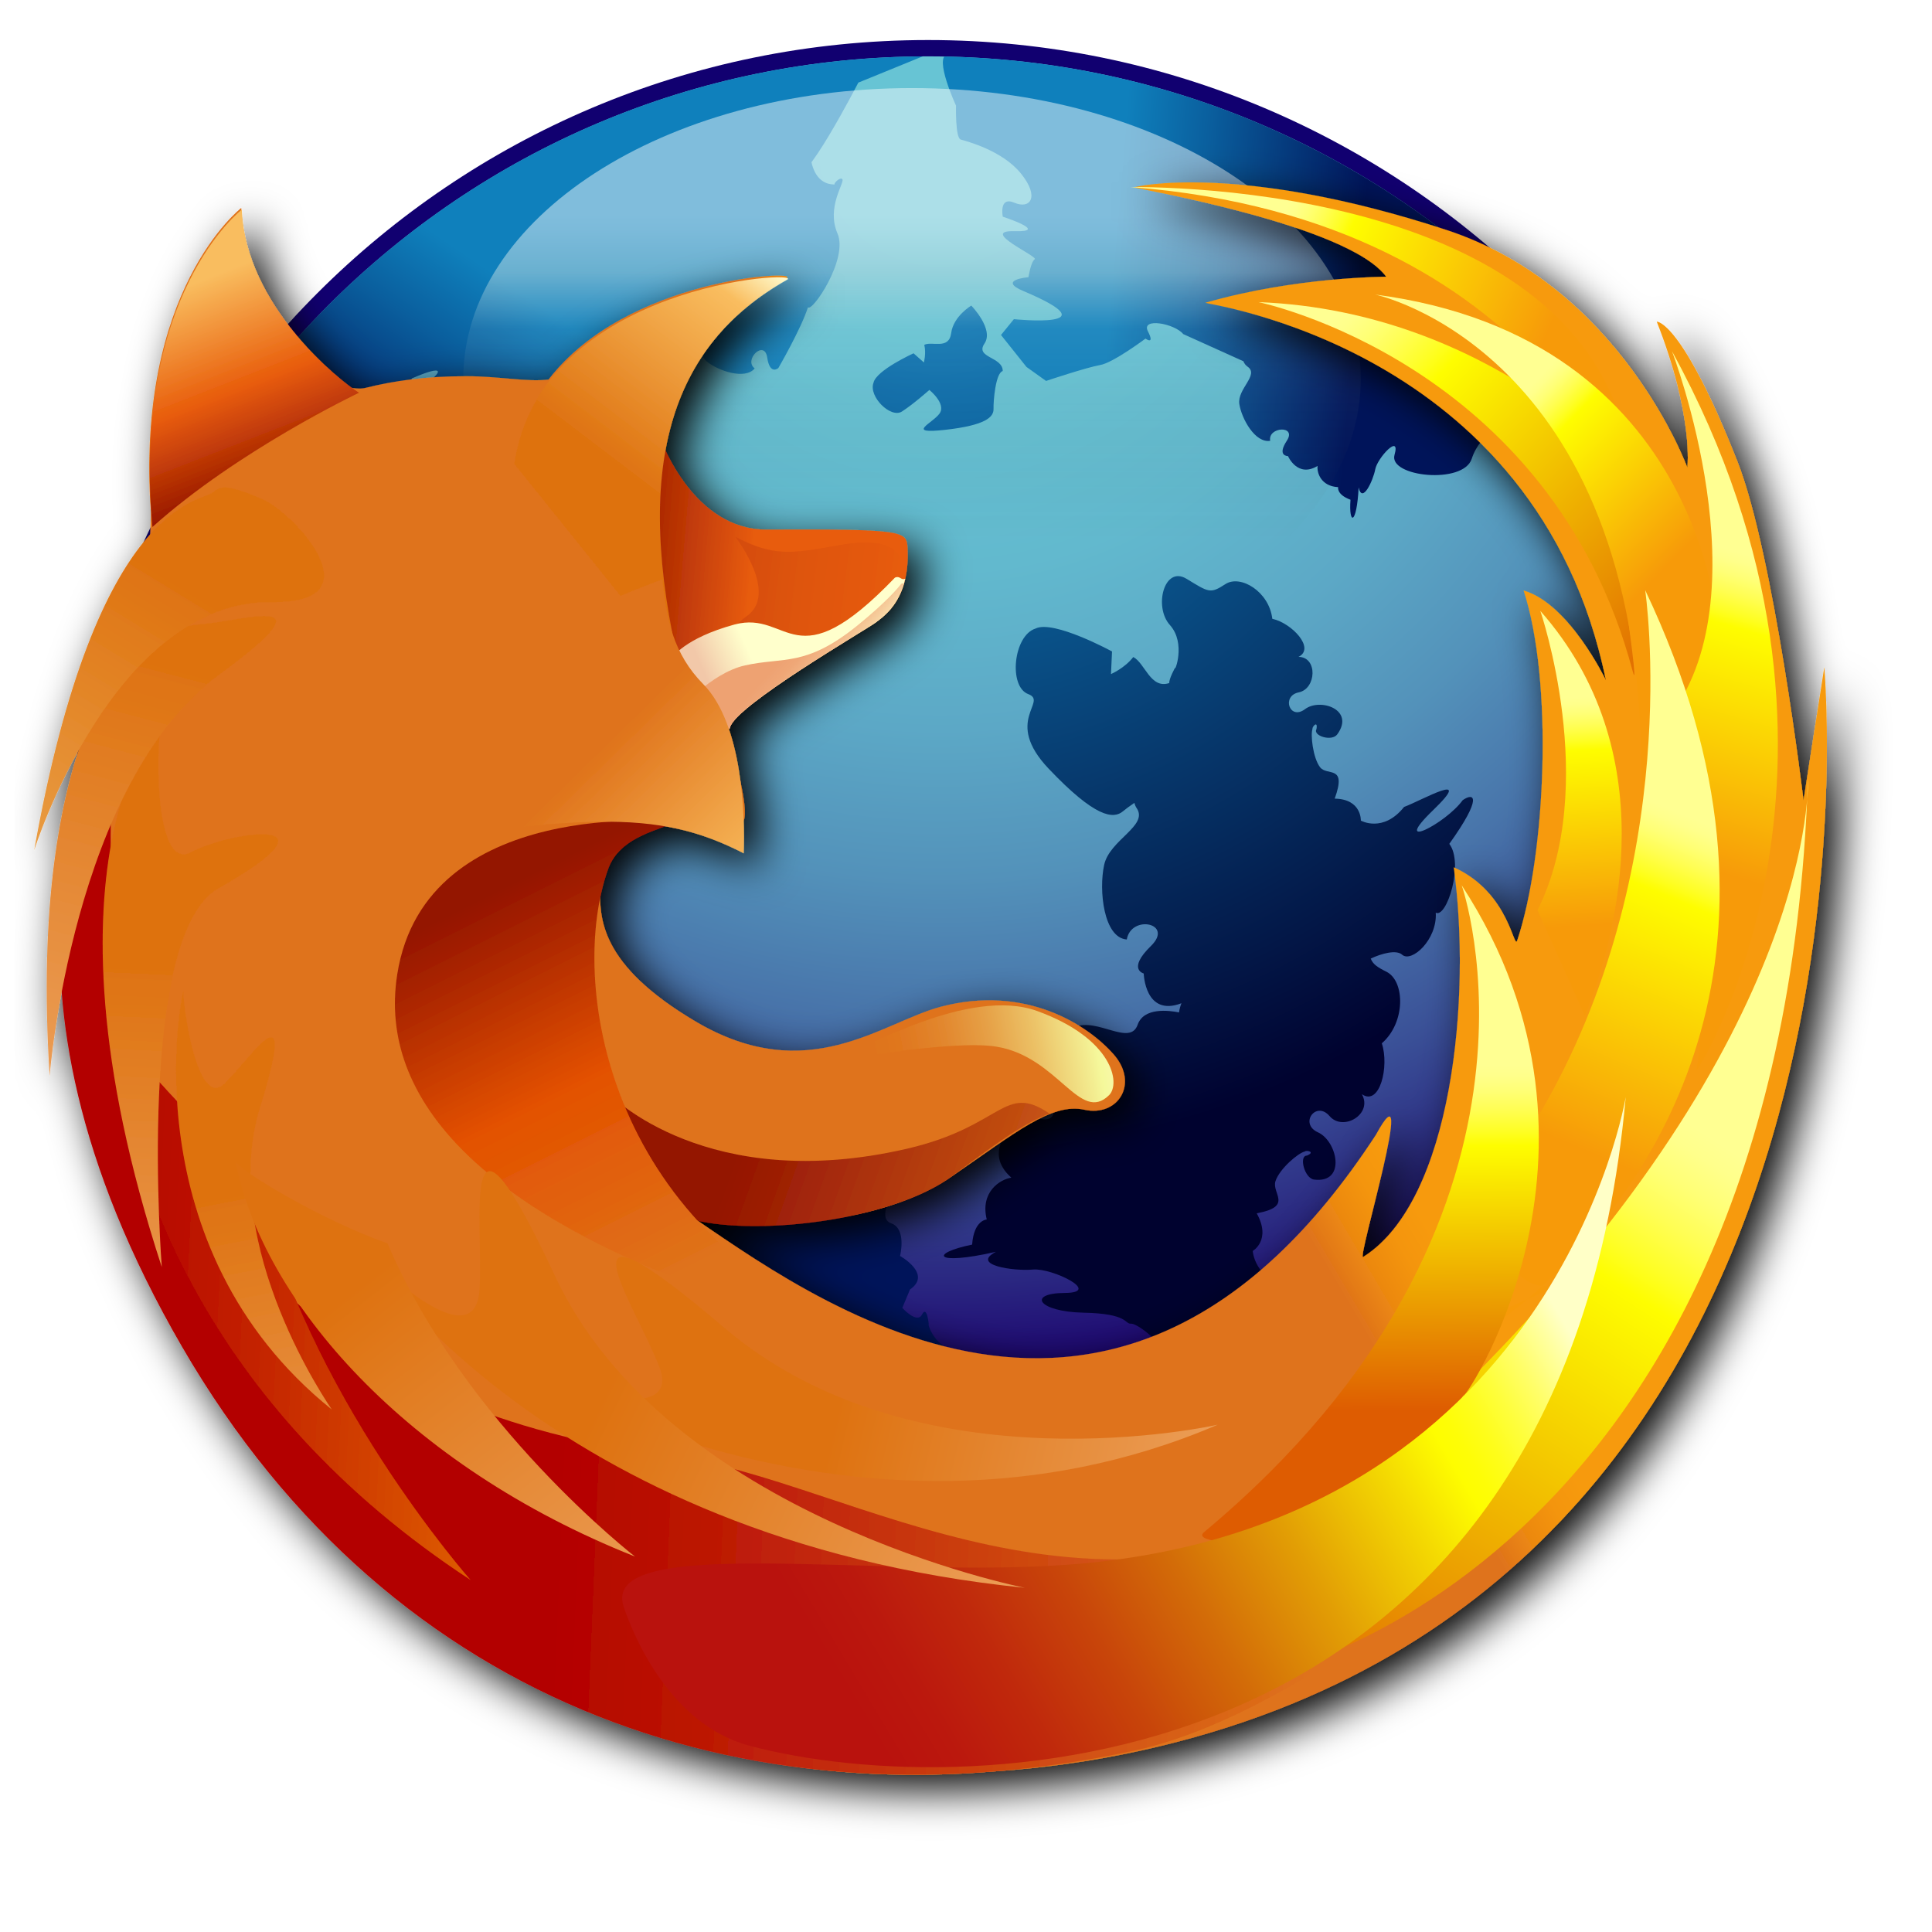
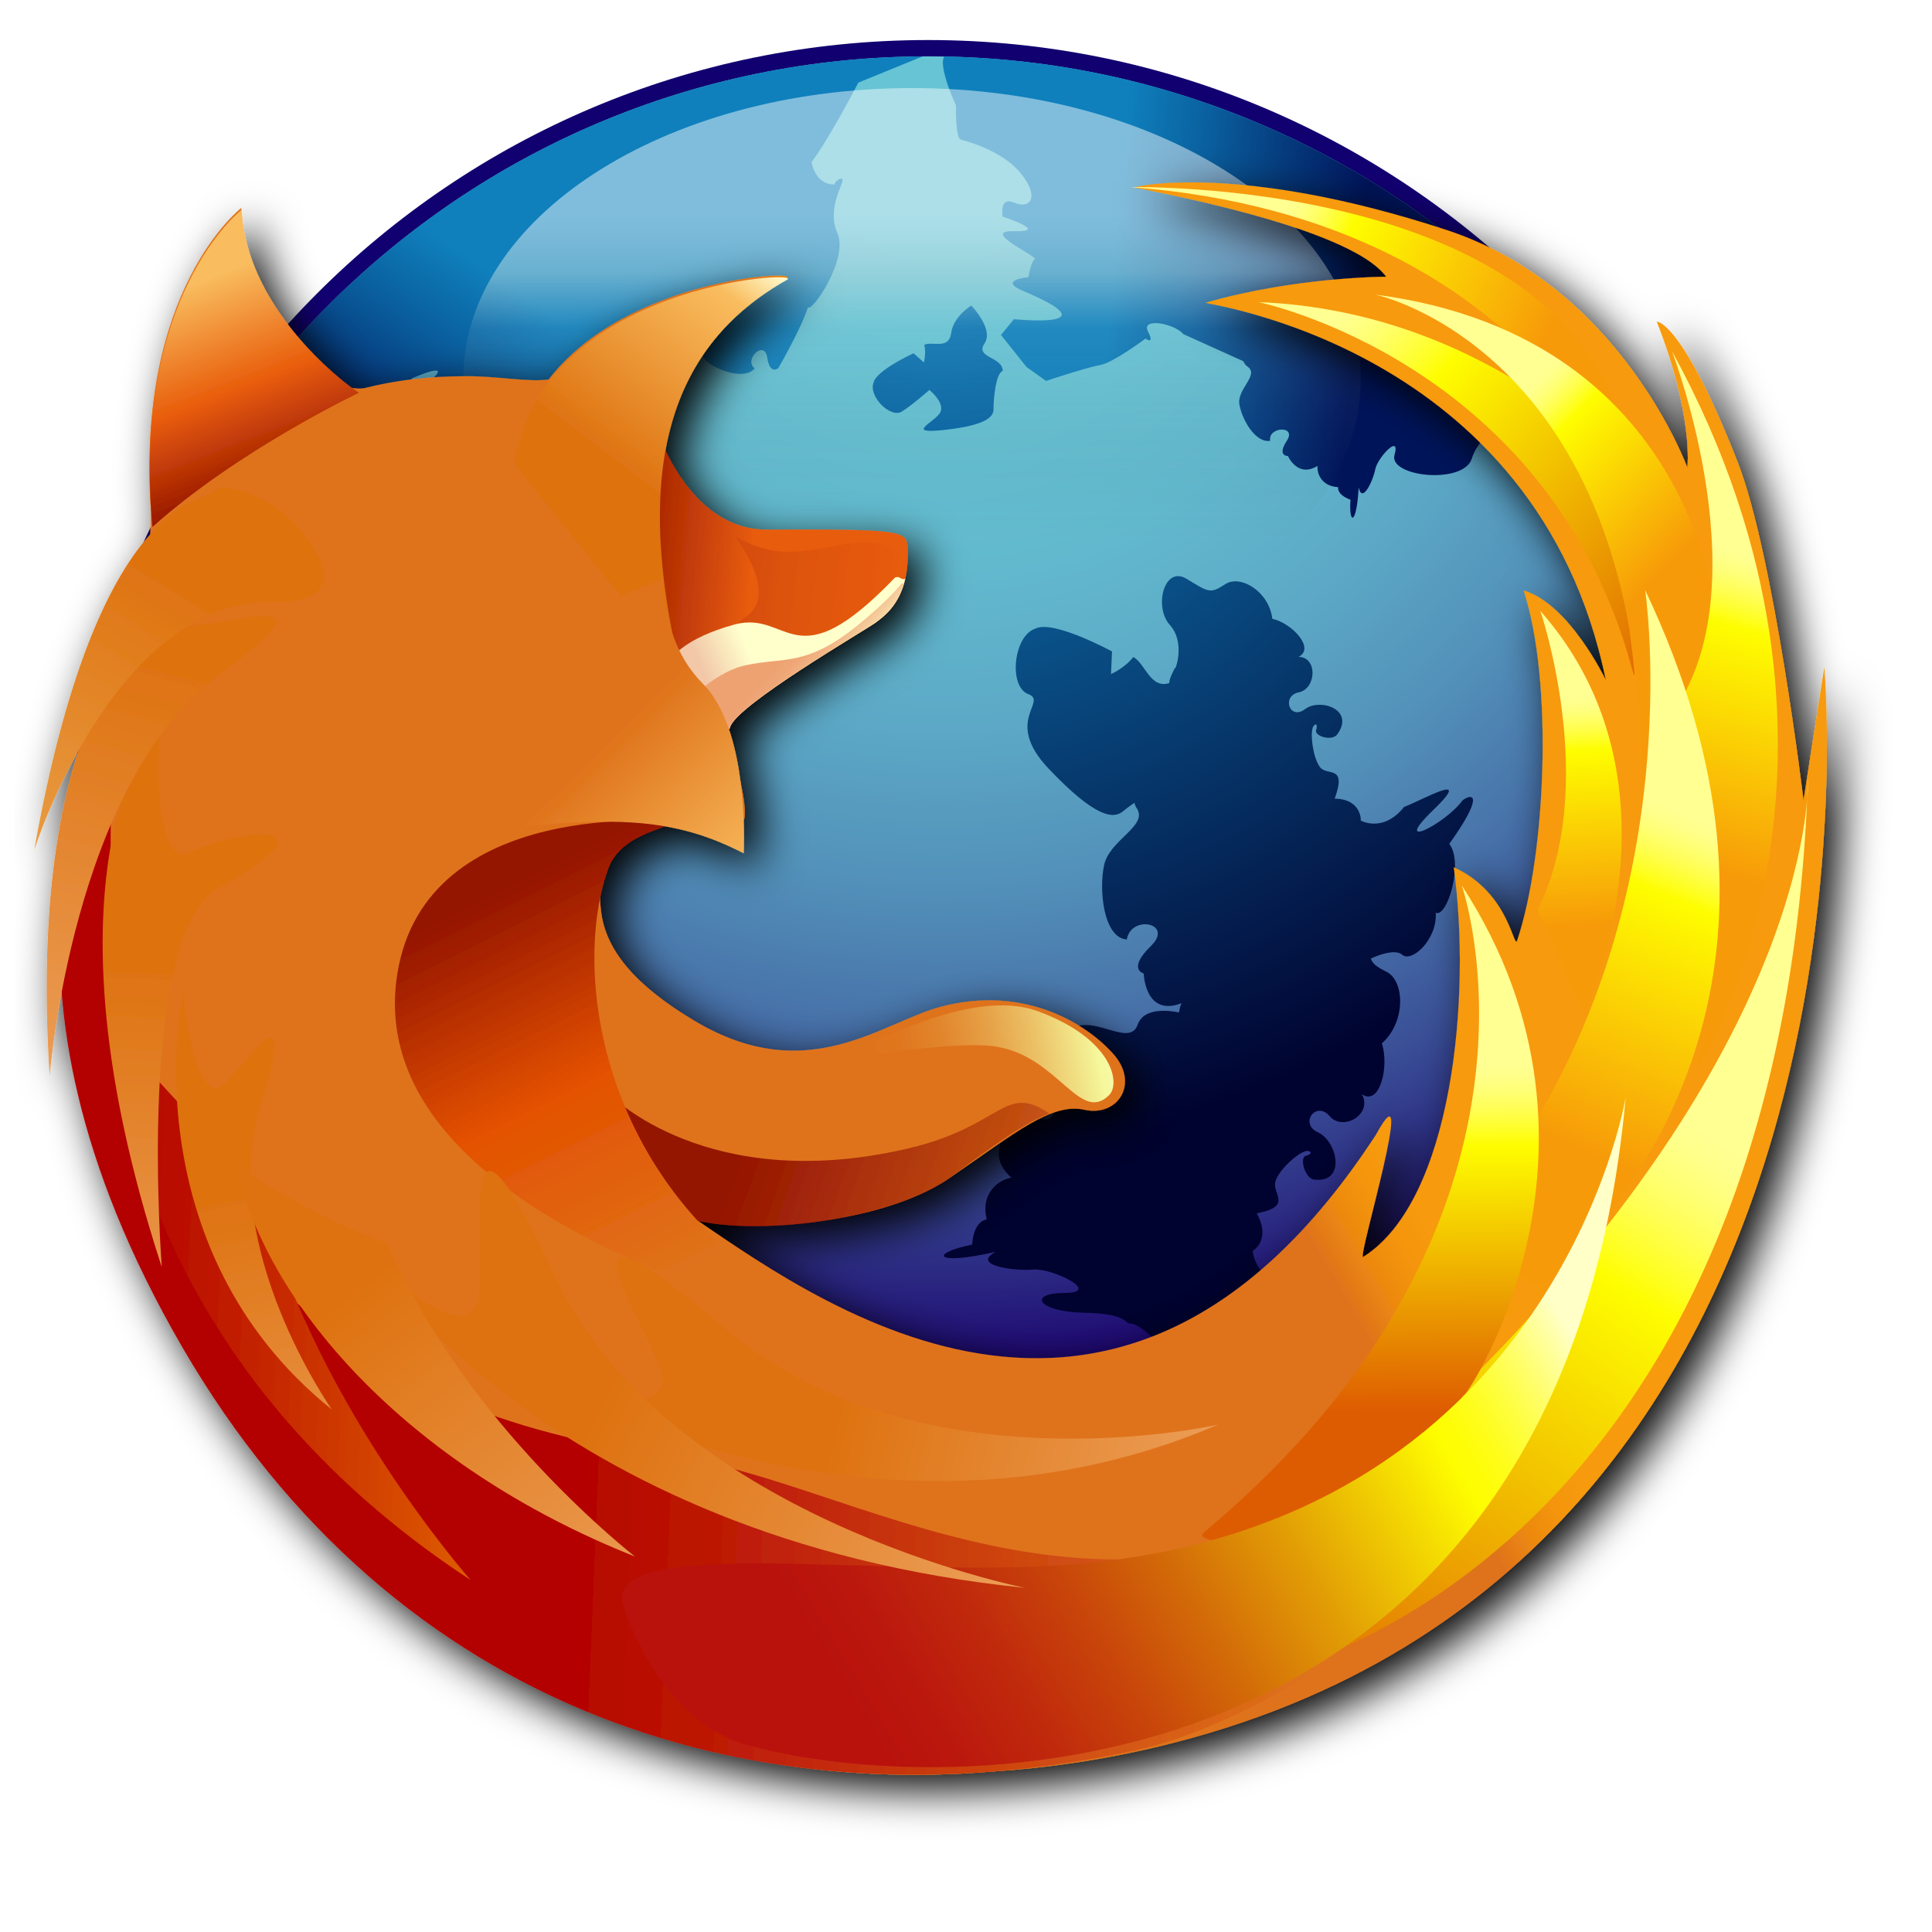
<svg xmlns="http://www.w3.org/2000/svg" xmlns:xlink="http://www.w3.org/1999/xlink" width="256" height="256" viewBox="0 0 132.72 127.219">
  <g>
    <g>
      <ellipse fill="#110070" cx="63.755" cy="59.375" rx="59.336" ry="59.375" />
      <radialGradient id="firefox-logo-61" cx="64.569" cy="7.227" r="104.221" fx="64.569" fy="7.227" gradientUnits="userSpaceOnUse">
        <stop offset="0" style="stop-color:#67C5D5" />
        <stop offset="0.16" style="stop-color:#66C2D3" />
        <stop offset="0.28" style="stop-color:#62B9CE" />
        <stop offset="0.385" style="stop-color:#5CA8C6" />
        <stop offset="0.483" style="stop-color:#5392BA" />
        <stop offset="0.576" style="stop-color:#4874AA" />
        <stop offset="0.665" style="stop-color:#3A5097" />
        <stop offset="0.749" style="stop-color:#2A2781" />
        <stop offset="0.815" style="stop-color:#1B006D" />
        <stop offset="1" style="stop-color:#596AAD" />
      </radialGradient>
      <ellipse fill="url(#firefox-logo-61)" cx="63.755" cy="59.375" rx="58.215" ry="58.254" />
-       <radialGradient id="firefox-logo-62" cx="64.552" cy="14.175" r="52.232" fx="64.552" fy="14.175" gradientUnits="userSpaceOnUse">
-         <stop offset="0" style="stop-color:#0F80BC" />
-         <stop offset="0.338" style="stop-color:#0A5F9E" />
-         <stop offset="1" style="stop-color:#00145A" />
-       </radialGradient>
-       <path fill="url(#firefox-logo-62)" d="M55.405,89.446c-0.072-0.316-0.857-1.233-1.458-1.438 c-0.599-0.205-1.188,0.884-1.574-0.924c-1.266,0.726-1.812-0.2-1.812-0.2s-1.365,0.08-1.629,1.751 c-0.65,0.769-2.316,3.566-1.431,0.657c0.891-2.927-0.94-0.23-1.11,1.24c-0.318,0.653-0.855,0.719-0.517-2.218 c-1.173-0.405-1.772-3.127-1.129-3.179c-0.747-1.041-0.16-2.633,0.462-2.548c0.622,0.08,1.69-1.36,1.657-1.694 c-0.033-0.333,0.482-0.095,0.45-2.336c-0.033-2.247,0.847-2.803,0.919-0.924c0.076,1.872,1.194-0.613,1.079-1.566 c-0.116-0.949,0.112-3.094,0.793-1.826c-0.793-3.137-0.167-3.261,0.309-1.173c1.193,0.094,1.234,0.73,1.234,0.73 c1.321-0.325,1.954,0.67,2.056,1.228c1.224-1.445,2.46,0.113,2.46,0.113s0.853-0.283,0.445,1.2 c-0.41,1.478,1.772,0.678,1.251-0.384c1.073-0.543,2.666,1.102,3.168,2.224c0.502,1.127-0.86,2.723,0.202,3.109 c1.068,0.384,0.6,2.242,0.6,2.242s2.232,1.238,0.683,2.301l-0.528,1.265c0,0,1.01,1.127,1.354,0.456 c0.344-0.672,0.466,0.683,0.466,0.683c-0.129-0.24,0.248,1.396,1.64,1.74c1.398,0.341,2.283,2.55,0.731,2.578 c-1.546,0.025-1.666-0.017-2.085,0.886c-0.417,0.899-2.391,0.931-3.413-0.233c-1.087,0.368-3.021-0.106-2.452-0.976 c-0.938,0.547-1.824-0.922-1.091-1.577c0.733-0.653-0.412-1.499-0.797-0.563c-0.381,0.935-2.404,1.396-2.263-0.195 c0.042-0.472,1.12-0.748,1.134-0.354C55.406,89.996,55.486,89.505,55.405,89.446z" />
      <radialGradient id="firefox-logo-65" cx="65.405" cy="19.12" r="57.383" fx="65.405" fy="19.12" gradientUnits="userSpaceOnUse">
        <stop offset="0" style="stop-color:#0F80BC" />
        <stop offset="0.264" style="stop-color:#0B629B" />
        <stop offset="0.844" style="stop-color:#031747" />
        <stop offset="1" style="stop-color:#00022F" />
      </radialGradient>
      <path fill="url(#firefox-logo-65)" d="M90.165,47.314c-0.042-0.123,0.384-0.62,0.27,0.024 c-0.262,0.458,1.058,0.87,1.428,0.36c1.241-1.7-1.17-2.522-2.216-1.732c-1.056,0.797-1.638-0.912-0.425-1.155 c1.209-0.245,1.311-2.43-0.021-2.438c1.176-0.58-0.453-2.318-1.799-2.615c-0.217-1.87-2.189-3.059-3.226-2.38 c-1.047,0.681-1.137,0.561-2.671-0.37c-1.528-0.927-2.264,1.928-1.14,3.175c1.131,1.256,0.311,3.281,0.358,2.935 c0,0-0.426,0.766-0.398,1.053c-1.294,0.439-1.672-1.383-2.475-1.786c-0.585,0.763-1.53,1.17-1.53,1.17l0.071-1.553 c0,0-4.017-2.188-5.251-1.575c-1.521,0.47-1.881,3.991-0.5,4.506c1.383,0.521-1.735,1.818,1.393,5.116 c3.213,3.386,4.455,3.483,5.111,2.932c0.162-0.139,0.442-0.347,0.784-0.578c0.031,0.13,0.083,0.255,0.163,0.373 c0.804,1.209-1.869,2.162-2.242,3.894c-0.379,1.751-0.03,5.007,1.556,5.118c0.302-1.735,3.27-1.122,1.655,0.45 c-1.644,1.603-0.491,1.886-0.491,1.886s0.078,3.003,2.592,2.043c-0.073,0.172-0.132,0.392-0.167,0.632 c-0.703-0.142-2.421-0.357-2.841,0.841c-0.53,1.512-2.774-0.512-4.344,0.167c-1.563,0.674-3.844,2.887-3.076,4.443 c1.476-0.7,2.606,2.456,0.544,1.808c-2.069-0.65-1.667,0.583-1.667,0.583s-2.154,1.699-0.137,3.508 c-0.775,0.118-2.152,0.981-1.688,2.874c0,0-0.885,0.032-1.004,1.726c-2.887,0.582-2.711,1.478,1.633,0.496 c-1.753,0.91,1.226,1.338,2.546,1.217c1.322-0.12,4.792,1.591,2.185,1.608c-2.612,0.016-1.834,1.294,1.294,1.355 c3.123,0.064,2.795,0.788,3.259,0.756c0.464-0.032,2.484,1.561,2.374,2.444c-0.113,0.884,2.116,1.801,3.566,0.788 c0.074,0.919,3.886,0.202,4.45-1.455c4.128,0.631,4.033-0.139,3.114-0.629c-2.067-0.316-5.86-3.063-1.746-1.65 c4.093,1.411,0.15-1.11-0.929-2.079c-2.35-0.457-2.47-2.416-2.47-2.416s1.298-0.739,0.274-2.586 c2.539-0.471,1.006-1.364,1.291-2.215c0.285-0.854,1.574-1.942,2.016-2.03c0.084-0.115,0.775,0.023,0.134,0.283 c-0.554,0.006-0.161,1.566,0.502,1.646c2.242,0.273,1.586-2.654,0.269-3.243c-1.32-0.594-0.135-2.204,0.792-1.12 c0.927,1.082,2.993-0.133,2.218-1.504c1.232,0.854,1.896-1.909,1.372-3.495c1.648-1.429,1.595-4.278,0.32-4.915 c-0.627-0.313-0.93-0.516-1.082-0.905c0.757-0.358,1.761-0.622,2.155-0.269c0.641,0.579,2.425-1.018,2.312-2.885 c0.751,0.412,1.947-3.395,0.931-4.727c2.326-3.252,1.699-3.547,0.921-3.002c-1.17,1.622-5.013,3.563-2.034,0.688 c2.892-2.791-0.769-0.675-1.994-0.222c-1.441,1.805-2.97,0.938-2.97,0.938s0.065-1.479-1.796-1.509 c0.86-2.373-0.526-1.516-1.011-2.164C90.191,49.301,90.016,47.719,90.165,47.314z" />
      <radialGradient id="firefox-logo-66" cx="64.551" cy="14.173" r="52.233" fx="64.551" fy="14.173" gradientUnits="userSpaceOnUse">
        <stop offset="0" style="stop-color:#0F80BC" />
        <stop offset="0.338" style="stop-color:#0A5F9E" />
        <stop offset="1" style="stop-color:#00145A" />
      </radialGradient>
      <path fill="url(#firefox-logo-66)" d="M60.007,23.541c-0.361,0.941,1.178,2.47,1.951,1.978 c0.775-0.495,1.885-1.482,1.885-1.482s1.177,0.945,0.701,1.619c-0.479,0.672-2.386,1.428,0.374,1.122 c2.831-0.313,3.347-0.897,3.333-1.437c-0.015-0.538,0.141-2.469,0.631-2.603c0.015-0.99-1.925-0.898-1.253-1.889 c0.672-0.986-0.905-2.606-0.905-2.606s-1.228,0.719-1.382,1.888c-0.155,1.167-1.304,0.538-1.848,0.806 c0.141,0.584-0.026,1.212-0.026,1.212l-0.711-0.629C62.758,21.519,60.186,22.688,60.007,23.541z" />
      <radialGradient id="firefox-logo-67" cx="64.552" cy="14.165" r="52.242" fx="64.552" fy="14.165" gradientUnits="userSpaceOnUse">
        <stop offset="0" style="stop-color:#0F80BC" />
        <stop offset="0.338" style="stop-color:#0A5F9E" />
        <stop offset="1" style="stop-color:#00145A" />
      </radialGradient>
      <path fill="url(#firefox-logo-67)" d="M64.61,72.966c-0.337,0.334,0.05,1.343,0.483,1.296 c0.434-0.049,1.11-0.24,1.11-0.24s0.337,0.672,0,0.865c-0.339,0.19-1.319,0.108-0.049,0.575 c1.303,0.48,1.642,0.336,1.739,0.096c0.095-0.24,0.529-1.056,0.771-1.009c0.195-0.431-0.676-0.814-0.193-1.102 c0.483-0.291,0.099-1.346,0.099-1.346s-0.676,0.048-0.966,0.529c-0.29,0.479-0.676-0.049-0.966-0.049 c-0.049,0.288-0.24,0.528-0.24,0.528l-0.193-0.431C66.204,72.678,64.851,72.63,64.61,72.966z" />
      <g>
        <defs>
          <ellipse id="firefox-logo-8" cx="63.755" cy="59.375" rx="58.215" ry="58.254" />
        </defs>
        <clipPath id="firefox-logo-68">
          <use xlink:href="#firefox-logo-8" />
        </clipPath>
        <linearGradient id="firefox-logo-69" gradientUnits="userSpaceOnUse" x1="76.372" y1="16.592" x2="93.232" y2="18.029">
          <stop offset="0" style="stop-color:#0F80BC" />
          <stop offset="0.338" style="stop-color:#0A5F9E" />
          <stop offset="1" style="stop-color:#00145A" />
        </linearGradient>
        <path clip-path="url(#firefox-logo-68)" fill="url(#firefox-logo-69)" d="M65.061,1.002 c-0.912,0.203,0.613,3.503,0.613,3.503s-0.055,2.216,0.321,2.329c0.374,0.113,2.852,0.733,4.147,2.345 c1.301,1.614,0.625,2.463-0.458,1.997c-1.084-0.465-0.797,0.959-0.797,0.959s3.27,1.063,0.8,0.995 c-2.475-0.066,1.666,1.741,1.393,1.93c-0.273,0.191-0.429,1.231-0.429,1.231s-2.183,0.182-0.333,0.959 c6.26,2.637-0.669,1.925-0.669,1.925l-0.884,1.087l1.749,2.194l1.345,0.962c0,0,2.833-0.945,3.716-1.093 c0.884-0.146,3.114-1.815,3.114-1.815s0.669,0.478,0.169-0.497c-0.501-0.976,1.841-0.54,2.425,0.186l4.134,1.867 c0.054,0.144,0.146,0.274,0.292,0.375c0.806,0.565-0.729,1.535-0.573,2.562c0.156,1.016,1.093,2.704,2.121,2.526 c-0.18-0.969,1.851-1.086,1.144-0.006c-0.706,1.077,0.077,1.056,0.077,1.056s0.653,1.521,2.034,0.676 c-0.056,0.464,0.227,1.397,1.413,1.459c0,0-0.126,0.506,0.848,0.865c-0.132,1.737,0.424,1.792,0.561-0.846 c0.245,1.157,0.992-0.471,1.141-1.25c0.15-0.784,1.756-2.505,1.322-0.984c-0.431,1.508,4.735,2.06,5.308,0.259 c0.578-1.815,2.637-2.763,2.699-3.038c0.062-0.281-4.583-0.712-4.07-0.493c0.514,0.219,1.47-0.948,1.115-1.986 c0.576,0.116,0.83-2.301-0.083-2.927c1.143-2.405,0.651-2.48,0.182-2.001c-0.57,1.205-2.922,3.023-1.327,0.783 c1.609-2.263-0.653-0.284-1.438,0.208c-0.689,1.341-1.899,1.08-1.899,1.08s-0.222-0.911-1.516-0.607 c0.151-1.612-0.653-0.838-1.12-1.154c-0.285-0.193-0.558-0.627-0.726-0.999c1.115,0.452,2.612,0.933,2.354,0.104 c-0.167-0.542,2.112,0.643,2.192,0.396l2.848-0.396l2.769-1.75C85.388,0.164,65.061,1.002,65.061,1.002z" />
        <linearGradient id="firefox-logo-70" gradientUnits="userSpaceOnUse" x1="38.492" y1="19.147" x2="29.174" y2="32.832">
          <stop offset="0" style="stop-color:#0F80BC" />
          <stop offset="0.338" style="stop-color:#0A5F9E" />
          <stop offset="1" style="stop-color:#00145A" />
        </linearGradient>
        <path clip-path="url(#firefox-logo-68)" fill="url(#firefox-logo-70)" d="M38.752,6.095 c-10.573,4.747-18.551,14.531-18.551,14.531s0.938,2.145,1.265,1.987c0.33-0.156-2.361,5.628-0.386,5.954 c1.985,0.325,7.696-3.578,6.637-3.22c-1.056,0.356,0.595-2.112,0.595-2.112s2.972-1.318,1.214,0.202 c-1.743,1.511,2.318,0.187,2.255,0.496c-0.064,0.311,0.525,1.147,0.525,1.147s-1.393,1.494,0.406,0.892 c6.172-2.075,0.812,1.779,0.812,1.779l0.106,1.312l2.67,0.464l1.578-0.15c0,0,1.381-2.436,1.914-3.098 c0.535-0.663,1.028-3.284,1.028-3.284s0.803-0.084-0.213-0.468c-1.016-0.385,0.972-1.583,1.886-1.434l4.303-1.336 c0.138,0.068,0.292,0.103,0.47,0.082c0.985-0.114,0.489,1.603,1.294,2.25c0.796,0.644,2.627,1.264,3.283,0.469 c-0.784-0.594,0.674-2.011,0.86-0.751c0.187,1.249,0.767,0.723,0.767,0.723s1.543-2.654,2.036-4.177 c0.27,0.377,2.788-3.309,2.025-5.067c-0.771-1.78,0.479-3.456,0.34-3.715c-0.143-0.256-0.896,0.528-0.34,0.34 c0.561-0.192-1.589,0.772-1.874-2.061c-0.288-2.89-0.707,0.243-0.985,1.169c0.377,1.508,4.29-6.093,4.29-6.093l5.044-2.057 C64.006,0.873,52.525-0.088,38.752,6.095z" />
      </g>
      <linearGradient id="firefox-logo-71" gradientUnits="userSpaceOnUse" x1="62.652" y1="34.546" x2="62.652" y2="11.895">
        <stop offset="0.014" style="stop-color:#000000" stop-opacity="0" />
        <stop offset="0.65" style="stop-color:#C4E0E3" stop-opacity="0.2" />
        <stop offset="0.822" style="stop-color:#C4E0E3" />
        <stop offset="0.85" style="stop-color:#CDE5E8" />
        <stop offset="0.944" style="stop-color:#E8F4F7" />
        <stop offset="1" style="stop-color:#F2FAFC" />
      </linearGradient>
      <ellipse opacity="0.5" fill="url(#firefox-logo-71)" cx="62.652" cy="23.271" rx="30.825" ry="19.971" />
    </g>
    <filter id="blurshadow" x="-25%" y="-25%" width="150%" height="150%">
      <feGaussianBlur in="SourceAlpha" stdDeviation="1.5" result="blur" />
      <feOffset dx="1" dy="1" in="blur" result="shift" />
      <feMerge>
        <feMergeNode in="shift" />
        <feMergeNode in="SourceGraphic" />
      </feMerge>
    </filter>
    <g filter="url(#blurshadow)">
      <g>
        <linearGradient id="firefox-logo-74" gradientUnits="userSpaceOnUse" x1="64.478" y1="56.301" x2="78.466" y2="48.085">
          <stop offset="0" style="stop-color:#DF731B" />
          <stop offset="0.545" style="stop-color:#DF731B" />
          <stop offset="0.701" style="stop-color:#EC8811" />
          <stop offset="0.859" style="stop-color:#F4950B" />
          <stop offset="1" style="stop-color:#F79A09" />
        </linearGradient>
        <path fill="url(#firefox-logo-74)" d="M125.321,43.084l-1.426,9.15c0,0-2.039-16.94-4.538-23.273 c-3.83-9.704-5.534-9.626-5.545-9.612c2.565,6.519,2.1,10.021,2.1,10.021s-4.545-12.387-16.562-16.328 c-14.232-4.665-21.482-2.979-21.428-2.914c0.054,0.066,14.709,2.562,17.308,6.133c0,0-6.225,0-12.42,1.785 c-0.28,0.08,22.793,2.882,27.51,25.938c0,0-2.529-5.277-5.657-6.173c2.057,6.258,1.529,18.133-0.43,24.035 c-0.252,0.759-0.51-3.281-4.369-5.021c1.236,8.857-0.074,22.905-6.219,26.775c-0.479,0.301,3.852-13.868,0.871-8.39 c-17.797,27.287-38.956,11.04-47.538,5.249c6.888,1.688,14.205,0.472,18.441-2.423c4.275-2.922,6.804-5.058,9.075-4.553 c2.27,0.507,3.781-1.771,2.018-3.792c-1.765-2.025-6.051-4.808-11.849-3.291c-4.089,1.071-9.156,5.595-16.891,1.014 c-6.599-3.91-6.554-7.085-6.554-9.108c0-2.024,1.8-5.1,5.076-4.595c2.934,0.453,1.388-1.27,4.545,0 c0.86,0.346-0.086-4.129-1.31-6.996c2.357-4.919,10.004-6.381,10.575-6.812c1.034-0.782,0.465-1.172,0.818-2.35 c0.33-1.097,0.541-4.062-8.017-3.243c-3.938,0.377-6.443-4.726-7.264-5.965c0.266-1.577,0.693-3.018,1.271-4.338 c0.587-1.203,1.228-2.305,1.868-3.139c0.2-0.261,0.374-0.49,0.532-0.703c1.276-1.488,2.842-2.76,4.722-3.818 c0.981-0.554-10.969-0.035-16.346,6.974c-1.443,0.188-3.423-0.228-5.636-0.228c-2.774,0-4.953,0.303-6.97,0.81 c-0.323,0.081-0.844,0.037-1.481-0.115c-1.775-1.839-6.797-6.259-7.027-12.254c0,0-7.302,5.612-6.209,20.912 c-0.096,8.461-2.594,6.042-3.879,10.634c-0.598,2.176,0.899,3.815,0.899,3.879c-0.002,0.033,1.796-1.946,1.796-1.946 s-11.323,19.617,3.3,44.66c12.604,21.589,33.755,31.13,55.703,29.272c3.839-0.25,7.706-0.822,11.564-1.754 C130.881,104.828,125.321,43.084,125.321,43.084z" />
      </g>
      <linearGradient id="firefox-logo-75" gradientUnits="userSpaceOnUse" x1="41.839" y1="36.962" x2="52.697" y2="37.892">
        <stop offset="0.011" style="stop-color:#941403" />
        <stop offset="0.897" style="stop-color:#E85C0A" />
      </linearGradient>
      <path fill="url(#firefox-logo-75)" d="M45.469,27.61c0,0,2.21,6.039,7.167,6.019 c9.457-0.038,9.646,0.093,9.707,1.243c0.188,3.5-1.54,4.647-2.201,5.145c-0.663,0.497-9.668,5.718-9.999,7.211 C49.812,48.72,39.752,33.03,39.752,33.03L45.469,27.61z" />
      <linearGradient id="firefox-logo-76" gradientUnits="userSpaceOnUse" x1="24.45" y1="33.953" x2="63.643" y2="38.852">
        <stop offset="0.011" style="stop-color:#941403" />
        <stop offset="0.136" style="stop-color:#A32104" />
        <stop offset="0.498" style="stop-color:#C84107" />
        <stop offset="0.789" style="stop-color:#DF5509" />
        <stop offset="0.972" style="stop-color:#E85C0A" />
      </linearGradient>
      <path fill="url(#firefox-logo-76)" d="M50.504,34.12c0,0,3.072,3.922,0.749,5.491 c-2.838,1.916,4.012,2.335,6.494,0.942s4.006-3.44,4.093-3.745s0.902-3.054-4.279-2.096 C54.285,35.318,53.085,35.458,50.504,34.12z" />
      <linearGradient id="firefox-logo-77" gradientUnits="userSpaceOnUse" x1="48.731" y1="44.32" x2="51.856" y2="42.945">
        <stop offset="0" style="stop-color:#F2C8A9" />
        <stop offset="1" style="stop-color:#FFFFCC" />
      </linearGradient>
      <path fill="url(#firefox-logo-77)" d="M60.143,40.017c0.502-0.378,1.616-1.137,2.042-3.011 c-0.311,0.126-0.34-0.23-0.707-0.076c-6.955,7.255-7.221,2.203-11.017,3.22c-3.46,0.947-4.237,2.246-4.383,2.347 c0.051,0.073,0.104,0.148,0.155,0.221c0.997,0.506,1.953,2.122,2.671,3.564c0.702,0.836,1.173,1.248,1.241,0.945 C50.475,45.734,59.48,40.513,60.143,40.017z" />
      <linearGradient id="firefox-logo-78" gradientUnits="userSpaceOnUse" x1="38.768" y1="82.582" x2="91.339" y2="84.747">
        <stop offset="0" style="stop-color:#B30000" />
        <stop offset="1" style="stop-color:#DF731B" />
      </linearGradient>
      <path fill="url(#firefox-logo-78)" d="M8.18,45.782C6.76,48.761-2.352,64.159,12.519,89.787 c14.552,25.084,39.737,33.276,65.45,27.71c7.34-1.588,15.803-7.331,21.196-11.545c-3.465-8.74-1.414-8.412-3.271-7.262 c-20.714,12.823-37.18,0.174-49.924-1.443C-0.913,91.305,8.345,45.689,8.345,45.689L8.18,45.782z" />
      <linearGradient id="firefox-logo-79" gradientUnits="userSpaceOnUse" x1="51.278" y1="74.424" x2="78.689" y2="84.212">
        <stop offset="0" style="stop-color:#941403" />
        <stop offset="1" style="stop-color:#DF731B" />
      </linearGradient>
      <path fill="url(#firefox-logo-79)" d="M47.219,80.933c4.419,1.325,14.06,0.183,18.201-2.897 c2.79-2.074,4.898-3.638,6.671-4.292c-3.134-2.129-3.184,0.889-9.774,2.415c-13.728,3.185-20.393-3.695-20.393-3.695 c0.972,5.444,4.372,8.095,5.902,9.036C47.42,81.14,47.207,80.929,47.219,80.933z" />
      <linearGradient id="firefox-logo-80" gradientUnits="userSpaceOnUse" x1="6.106" y1="87.057" x2="32.828" y2="87.057" gradientTransform="matrix(0.9988 0.049 -0.049 0.9988 4.7153 -1.2399)">
        <stop offset="0.056" style="stop-color:#B30000" />
        <stop offset="1" style="stop-color:#DE5C01" />
      </linearGradient>
      <path fill="url(#firefox-logo-80)" d="M32.332,105.794c0,0-11.428-12.896-14.618-27.338 c-4.704-4.443-8.042-8.2-10.259-10.917C8.735,77.816,13.975,93.771,32.332,105.794z" />
      <linearGradient id="firefox-logo-81" gradientUnits="userSpaceOnUse" x1="209.723" y1="-130.659" x2="224.261" y2="-85.619" gradientTransform="matrix(0.9929 0.1186 -0.1186 0.9929 -207.2682 181.2932)">
        <stop offset="0.056" style="stop-color:#DE7210" />
        <stop offset="1" style="stop-color:#F6C08F" />
      </linearGradient>
      <path fill="url(#firefox-logo-81)" d="M22.799,94.082c0,0-7.887-11.228-4.93-20.762 c2.66-8.571-0.565-3.472-2.441-1.64c-1.895,1.851-2.869-5.464-2.821-6.307c0.003-0.018,0.001-0.026-0.001-0.027 C12.487,65.321,8.852,82.872,22.799,94.082z" />
      <linearGradient id="firefox-logo-82" gradientUnits="userSpaceOnUse" x1="12.471" y1="61.107" x2="12.471" y2="111.455" gradientTransform="matrix(0.999 0.0448 -0.0448 0.999 3.2321 -0.6968)">
        <stop offset="0.056" style="stop-color:#DE7210" />
        <stop offset="1" style="stop-color:#F6C08F" />
      </linearGradient>
      <path fill="url(#firefox-logo-82)" d="M11.115,84.294c0,0-1.798-22.788,3.885-26.009 c9.025-5.115,0.753-3.919-1.864-2.499c-2.645,1.433-2.4-8-2.026-8.896C11.477,46.007,1.795,55.808,11.115,84.294z" />
      <path fill="#A40000" d="M50.601,17.239c0,0-7.145,7.257-7.092,7.282c0.054,0.026,0.205,9.315,0.438,11.948 c0.856,1.011,3.524,7.588,1.482,6.128c-2.086-1.49-0.582-1.522-0.4-0.765c0.005,0.025,0.005,0.037,0,0.037 C44.891,41.933,39.844,30.946,50.601,17.239z" />
      <linearGradient id="firefox-logo-83" gradientUnits="userSpaceOnUse" x1="18.348" y1="30.846" x2="12.886" y2="16.85">
        <stop offset="0.011" style="stop-color:#941403" />
        <stop offset="0.472" style="stop-color:#E85C0A" />
        <stop offset="1" style="stop-color:#F9BD5F" />
      </linearGradient>
      <path fill="url(#firefox-logo-83)" d="M16.613,11.647c0,0-7.594,5.825-6.143,21.805 c5.878-5.277,14.19-9.222,14.19-9.222C23.265,23.352,16.866,18.233,16.613,11.647z" />
      <linearGradient id="firefox-logo-84" gradientUnits="userSpaceOnUse" x1="41.704" y1="34.058" x2="54.792" y2="16.853">
        <stop offset="0.197" style="stop-color:#DE7210" />
        <stop offset="0.843" style="stop-color:#F9BD5F" />
        <stop offset="1" style="stop-color:#FFFCCF" />
      </linearGradient>
      <path fill="url(#firefox-logo-84)" d="M35.328,29.122l11.406,14.185c-3.291-13.93-0.761-22.288,7.34-26.847 C55.273,15.784,37.149,16.703,35.328,29.122z" />
      <linearGradient id="firefox-logo-85" gradientUnits="userSpaceOnUse" x1="34.784" y1="57.541" x2="48.052" y2="84.079">
        <stop offset="0.017" style="stop-color:#941403" />
        <stop offset="0.5" style="stop-color:#E35100" />
        <stop offset="1" style="stop-color:#DF731B" />
      </linearGradient>
      <path fill="url(#firefox-logo-85)" d="M27.292,64.164C29.237,51.908,46.294,53.71,46.294,53.71 c-0.761,0.565-3.683,0.903-4.52,3.241c-2.762,7.719-0.128,24.581,17.078,31.653C60.667,89.352,24.418,82.276,27.292,64.164z" />
      <linearGradient id="firefox-logo-86" gradientUnits="userSpaceOnUse" x1="54.825" y1="41.267" x2="58.139" y2="44.27">
        <stop offset="0" style="stop-color:#EEA272" />
        <stop offset="0.186" style="stop-color:#EFA777" />
        <stop offset="0.406" style="stop-color:#F2B585" />
        <stop offset="0.643" style="stop-color:#F6CD9C" />
        <stop offset="0.89" style="stop-color:#FCEEBB" />
        <stop offset="1" style="stop-color:#FFFFCC" />
      </linearGradient>
      <path fill="url(#firefox-logo-86)" d="M62.087,37.338c-0.084-0.015-0.158-0.013-0.195,0.037 c-0.21,0.281-1.021,1.239-2.95,2.81c-3.583,2.915-5.093,2.177-7.762,2.774c-1.215,0.271-2.37,1.087-3.148,1.741 c0.315,0.509,0.609,1.057,0.871,1.582c0.702,0.836,1.173,1.248,1.241,0.945c0.331-1.493,9.336-6.714,9.999-7.211 C60.613,39.663,61.611,38.962,62.087,37.338z" />
      <linearGradient id="firefox-logo-87" gradientUnits="userSpaceOnUse" x1="35.5" y1="48.361" x2="50.721" y2="63.893">
        <stop offset="0.197" style="stop-color:#DF731B" />
        <stop offset="0.843" style="stop-color:#F9BD5F" />
        <stop offset="1" style="stop-color:#FFFCCF" />
      </linearGradient>
      <path fill="url(#firefox-logo-87)" d="M51.09,55.865c0.1-2.59-0.081-8.881-2.774-11.611 c-2.057-2.085-2.54-4.474-2.816-7.201c-22.363,8.353-25.556,19.272-23.32,18.917C40.066,53.135,45.094,52.788,51.09,55.865z" />
      <linearGradient id="firefox-logo-88" gradientUnits="userSpaceOnUse" x1="847.471" y1="-1065.021" x2="847.471" y2="-1007.958" gradientTransform="matrix(0.9673 0.2537 -0.2537 0.9673 -1076.666 855.2322)">
        <stop offset="0.056" style="stop-color:#DE7210" />
        <stop offset="1" style="stop-color:#F6C08F" />
      </linearGradient>
      <path fill="url(#firefox-logo-88)" d="M3.411,71.171c0,0,1.554-20.192,11.661-27.582 c7.935-5.805,1.773-3.696-1.291-3.456c-3.231,0.256-4.954,2.221-4.331,1.498c0.027-0.03,0.036-0.047,0.031-0.055 C9.375,41.451,1.897,47.726,3.411,71.171z" />
      <linearGradient id="firefox-logo-89" gradientUnits="userSpaceOnUse" x1="15.856" y1="36.413" x2="-3.437" y2="67.833" gradientTransform="matrix(0.9897 -0.0801 0.0949 1.1727 -3.8203 -4.9468)">
        <stop offset="0.056" style="stop-color:#DE7210" />
        <stop offset="1" style="stop-color:#F2C06E" />
      </linearGradient>
      <path fill="url(#firefox-logo-89)" d="M2.347,55.658c0,0,5.416-17.192,16.362-17.047 c7.259,0.097,1.501-6.134-0.695-7.081c-2.291-0.981-2.839-0.943-3.374-0.469C13.838,31.771,6.636,31.497,2.347,55.658z" />
      <linearGradient id="firefox-logo-90" gradientUnits="userSpaceOnUse" x1="80.929" y1="67.845" x2="60.433" y2="71.76">
        <stop offset="0.005" style="stop-color:#FFFAEE" />
        <stop offset="0.276" style="stop-color:#F5F89B" />
        <stop offset="0.31" style="stop-color:#F3ED91" />
        <stop offset="0.467" style="stop-color:#ECC267" />
        <stop offset="0.618" style="stop-color:#E6A046" />
        <stop offset="0.761" style="stop-color:#E2872E" />
        <stop offset="0.892" style="stop-color:#E07820" />
        <stop offset="1" style="stop-color:#DF731B" />
      </linearGradient>
      <path fill="url(#firefox-logo-90)" d="M76.185,72.486c0.823-0.807,0.249-3.903-4.924-5.78 c-4.694-1.705-12.021,2.63-14.195,3.486c0,0,8.299-1.555,11.411-1.037C72.695,69.857,74.177,74.456,76.185,72.486z" />
      <linearGradient id="firefox-logo-91" gradientUnits="userSpaceOnUse" x1="-411.273" y1="427.628" x2="-411.273" y2="475.32" gradientTransform="matrix(0.992 0.1261 -0.1261 0.992 477.0624 -332.3914)">
        <stop offset="0.056" style="stop-color:#DE7210" />
        <stop offset="1" style="stop-color:#F2C06E" />
      </linearGradient>
    </g>
    <g id="Fire">
      <linearGradient id="firefox-logo-110" gradientUnits="userSpaceOnUse" x1="88.331" y1="117.368" x2="117.265" y2="72.741">
        <stop offset="0" style="stop-color:#DE5C01" />
        <stop offset="0.736" style="stop-color:#FEFD00" />
        <stop offset="0.778" style="stop-color:#FEFE26" />
        <stop offset="0.837" style="stop-color:#FFFE54" />
        <stop offset="0.889" style="stop-color:#FFFF76" />
        <stop offset="0.932" style="stop-color:#FFFF8B" />
        <stop offset="0.961" style="stop-color:#FFFF92" />
      </linearGradient>
      <path fill="url(#firefox-logo-110)" d="M124.199,50.76c0,0,0.771,17.288-23.244,41.304 c-2.669,2.668-17.16,16.244-16.65,20.317C84.484,113.82,122.326,106.576,124.199,50.76z" />
      <linearGradient id="firefox-logo-111" gradientUnits="userSpaceOnUse" x1="105.157" y1="22.738" x2="86.211" y2="14.417">
        <stop offset="0" style="stop-color:#F79A09" />
        <stop offset="0.736" style="stop-color:#FEFD00" />
        <stop offset="0.778" style="stop-color:#FEFE26" />
        <stop offset="0.837" style="stop-color:#FFFE54" />
        <stop offset="0.889" style="stop-color:#FFFF76" />
        <stop offset="0.932" style="stop-color:#FFFF8B" />
        <stop offset="0.961" style="stop-color:#FFFF92" />
      </linearGradient>
      <path fill="url(#firefox-logo-111)" d="M77.64,10.096c28.926,2.222,34.528,23.021,34.53,21.748 C112.243,11.624,84.726,10.089,77.64,10.096z" />
      <linearGradient id="firefox-logo-112" gradientUnits="userSpaceOnUse" x1="117.882" y1="41.729" x2="91.359" y2="17.106">
        <stop offset="0" style="stop-color:#DE5C01" />
        <stop offset="0.736" style="stop-color:#FEFD00" />
        <stop offset="0.778" style="stop-color:#FEFE26" />
        <stop offset="0.837" style="stop-color:#FFFE54" />
        <stop offset="0.889" style="stop-color:#FFFF76" />
        <stop offset="0.932" style="stop-color:#FFFF8B" />
        <stop offset="0.961" style="stop-color:#FFFF92" />
      </linearGradient>
      <path fill="url(#firefox-logo-112)" d="M86.449,18.003c0,0,20.053,4.099,25.709,25.354 c0.75,2.815-2.416-17.267-1.439-15.361C111.694,29.912,102.648,18.638,86.449,18.003z" />
      <linearGradient id="firefox-logo-113" gradientUnits="userSpaceOnUse" x1="1.14" y1="145.445" x2="-9.966" y2="133.959" gradientTransform="matrix(0.9996 -0.0282 0.0282 0.9996 104.7769 -104.6242)">
        <stop offset="0" style="stop-color:#F79A09" />
        <stop offset="0.736" style="stop-color:#FEFD00" />
        <stop offset="0.778" style="stop-color:#FEFE26" />
        <stop offset="0.837" style="stop-color:#FFFE54" />
        <stop offset="0.889" style="stop-color:#FFFF76" />
        <stop offset="0.932" style="stop-color:#FFFF8B" />
        <stop offset="0.961" style="stop-color:#FFFF92" />
      </linearGradient>
      <path fill="url(#firefox-logo-113)" d="M94.464,17.483c0,0,18.11,3.775,18.29,32.509 c0.127,20.338,3.141,7.635,6.131,3.064c2.578-3.948,0.816-8.76,0.754-8.748c-0.01,0.003-1.305-3.743-0.432-2.156 c0.039,0.07-1.216-1.034-1.207-1.035C118.201,41.087,117.303,20.465,94.464,17.483z" />
      <linearGradient id="firefox-logo-114" gradientUnits="userSpaceOnUse" x1="113.436" y1="55.834" x2="119.687" y2="34.332">
        <stop offset="0" style="stop-color:#F79A09" />
        <stop offset="0.736" style="stop-color:#FEFD00" />
        <stop offset="0.778" style="stop-color:#FEFE26" />
        <stop offset="0.837" style="stop-color:#FFFE54" />
        <stop offset="0.889" style="stop-color:#FFFF76" />
        <stop offset="0.932" style="stop-color:#FFFF8B" />
        <stop offset="0.961" style="stop-color:#FFFF92" />
      </linearGradient>
      <path fill="url(#firefox-logo-114)" d="M114.857,21.376c0,0,6.505,16.945-0.389,25.371 c-2.25,2.75-2.502,16.839,0.247,15.545c2.756-1.296,2.157,7.481,1.796,8.48c-0.008,0.019-0.01,0.028-0.006,0.031 C116.685,70.914,130.097,49.143,114.857,21.376z" />
      <linearGradient id="firefox-logo-115" gradientUnits="userSpaceOnUse" x1="-51.966" y1="212.788" x2="-52.194" y2="196.434" gradientTransform="matrix(0.9992 -0.0412 0.0412 0.9992 151.8961 -153.906)">
        <stop offset="0" style="stop-color:#F79A09" />
        <stop offset="0.736" style="stop-color:#FEFD00" />
        <stop offset="0.778" style="stop-color:#FEFE26" />
        <stop offset="0.837" style="stop-color:#FFFE54" />
        <stop offset="0.889" style="stop-color:#FFFF76" />
        <stop offset="0.932" style="stop-color:#FFFF8B" />
        <stop offset="0.961" style="stop-color:#FFFF92" />
      </linearGradient>
      <path fill="url(#firefox-logo-115)" d="M105.814,39.215c0,0,4.095,11.989-0.193,20.56l3.244,7.245 C111.244,61.176,114.273,48.817,105.814,39.215z" />
      <linearGradient id="firefox-logo-116" gradientUnits="userSpaceOnUse" x1="-172.721" y1="332.082" x2="-161.456" y2="309.893" gradientTransform="matrix(0.9975 -0.0707 0.0707 0.9975 254.6004 -268.4704)">
        <stop offset="0" style="stop-color:#F79A09" />
        <stop offset="0.736" style="stop-color:#FEFD00" />
        <stop offset="0.778" style="stop-color:#FEFE26" />
        <stop offset="0.837" style="stop-color:#FFFE54" />
        <stop offset="0.889" style="stop-color:#FFFF76" />
        <stop offset="0.932" style="stop-color:#FFFF8B" />
        <stop offset="0.961" style="stop-color:#FFFF92" />
      </linearGradient>
      <path fill="url(#firefox-logo-116)" d="M113.016,37.789c0,0,2.832,19.03-7.387,36.208 c0.158,3.973-0.539,7.569-1.496,10.532c0.445,0.586,1.041,0.987,1.827,1.057c-0.347,0.32-0.692,0.62-1.026,0.904 c-0.614,0.271-1.243,0.558-1.852,0.853c-0.13,0.303-0.261,0.597-0.389,0.879c0.68-0.477,1.438-1.056,2.24-1.731 c2.087-0.922,3.965-1.638,3.961-1.642c0,0-0.383,0.143-1.303,0.478c-0.619,0.225-1.16,0.301-1.632,0.259 C113.851,78.394,124.665,62.311,113.016,37.789z M101.109,88.379c-0.902,0.529-1.558,1.025-1.698,1.408 c-0.103,0.279,0.512,0.118,1.575-0.479C101.041,88.989,101.086,88.676,101.109,88.379z" />
      <linearGradient id="firefox-logo-117" gradientUnits="userSpaceOnUse" x1="99.206" y1="87.747" x2="100.721" y2="63.169" gradientTransform="matrix(0.9975 -0.0707 0.0707 0.9975 -10.9669 13.6507)">
        <stop offset="0" style="stop-color:#DE5C01" />
        <stop offset="0.736" style="stop-color:#FEFD00" />
        <stop offset="0.778" style="stop-color:#FEFE26" />
        <stop offset="0.837" style="stop-color:#FFFE54" />
        <stop offset="0.889" style="stop-color:#FFFF76" />
        <stop offset="0.932" style="stop-color:#FFFF8B" />
        <stop offset="0.961" style="stop-color:#FFFF92" />
      </linearGradient>
      <path fill="url(#firefox-logo-117)" d="M100.412,58.065c0,0,8.057,22.932-17.693,44.432 c-1.519,1.269,10.452,0.726,11.5,0.25c3.086-1.402,6.733-10.757,6.303-9.637C100.095,94.229,112.479,76.574,100.412,58.065z" />
      <linearGradient id="firefox-logo-118" gradientUnits="userSpaceOnUse" x1="58.369" y1="113.859" x2="105.875" y2="85.465">
        <stop offset="0" style="stop-color:#B9120D" />
        <stop offset="0.078" style="stop-color:#BB180D" />
        <stop offset="0.182" style="stop-color:#C0290C" />
        <stop offset="0.301" style="stop-color:#C8450A" />
        <stop offset="0.431" style="stop-color:#D36C08" />
        <stop offset="0.571" style="stop-color:#E29E05" />
        <stop offset="0.715" style="stop-color:#F4DA02" />
        <stop offset="0.792" style="stop-color:#FEFD00" />
        <stop offset="0.814" style="stop-color:#FEFD07" />
        <stop offset="0.846" style="stop-color:#FEFD1B" />
        <stop offset="0.884" style="stop-color:#FEFE3C" />
        <stop offset="0.927" style="stop-color:#FFFE69" />
        <stop offset="0.974" style="stop-color:#FFFFA3" />
        <stop offset="1" style="stop-color:#FFFFC7" />
      </linearGradient>
      <path fill="url(#firefox-logo-118)" d="M111.68,72.61c0,0-4.86,29.744-38.461,32.137 c-13.157,0.938-32.048-2.141-30.375,2.877c0.519,1.556,2.992,8.043,8.636,9.548C66.755,121.247,107.395,119.913,111.68,72.61z " />
    </g>
    <g>
      <linearGradient id="firefox-logo-119" gradientUnits="userSpaceOnUse" x1="54.24" y1="93.582" x2="102.907" y2="100.176" gradientTransform="matrix(0.9951 0.0989 -0.0989 0.9951 10.3843 -6.0754)">
        <stop offset="0.056" style="stop-color:#DE7210" />
        <stop offset="1" style="stop-color:#F6C08F" />
      </linearGradient>
      <path fill="url(#firefox-logo-119)" d="M83.657,95.119c0,0-20.559,4.697-33.878-6.641 c-12.187-10.377-6.141-1.643-4.488,2.665c1.698,4.418-7.853,1.042-9.289,0.332C34.571,90.774,58.625,105.859,83.657,95.119z" />
      <linearGradient id="firefox-logo-120" gradientUnits="userSpaceOnUse" x1="39.013" y1="89.89" x2="95.522" y2="107.65" gradientTransform="matrix(0.9895 0.1448 -0.1448 0.9895 14.2829 -5.8352)">
        <stop offset="0.056" style="stop-color:#DE7210" />
        <stop offset="1" style="stop-color:#F6C08F" />
      </linearGradient>
      <path fill="url(#firefox-logo-120)" d="M70.408,106.325c0,0-24.525-4.82-32.29-21.438 c-6.635-14.197-4.879-3.779-5.178,0.962c-0.314,4.877-7.191-1.783-8.11-2.942c-0.026-0.028-0.044-0.047-0.046-0.042 C24.647,82.955,37.433,102.999,70.408,106.325z" />
      <linearGradient id="firefox-logo-121" gradientUnits="userSpaceOnUse" x1="-601.467" y1="628.961" x2="-574.597" y2="680.404" gradientTransform="matrix(0.9837 -0.1799 0.1799 0.9837 500.9515 -643.7268)">
        <stop offset="0.056" style="stop-color:#DE7210" />
        <stop offset="1" style="stop-color:#F6C08F" />
      </linearGradient>
      <path fill="url(#firefox-logo-121)" d="M43.617,104.176c0,0-11.714-9.073-16.995-21.514 c-4.438-1.542-10.339-5.067-10.456-5.67C18.041,86.659,27.912,97.946,43.617,104.176z" />
    </g>
  </g>
</svg>
